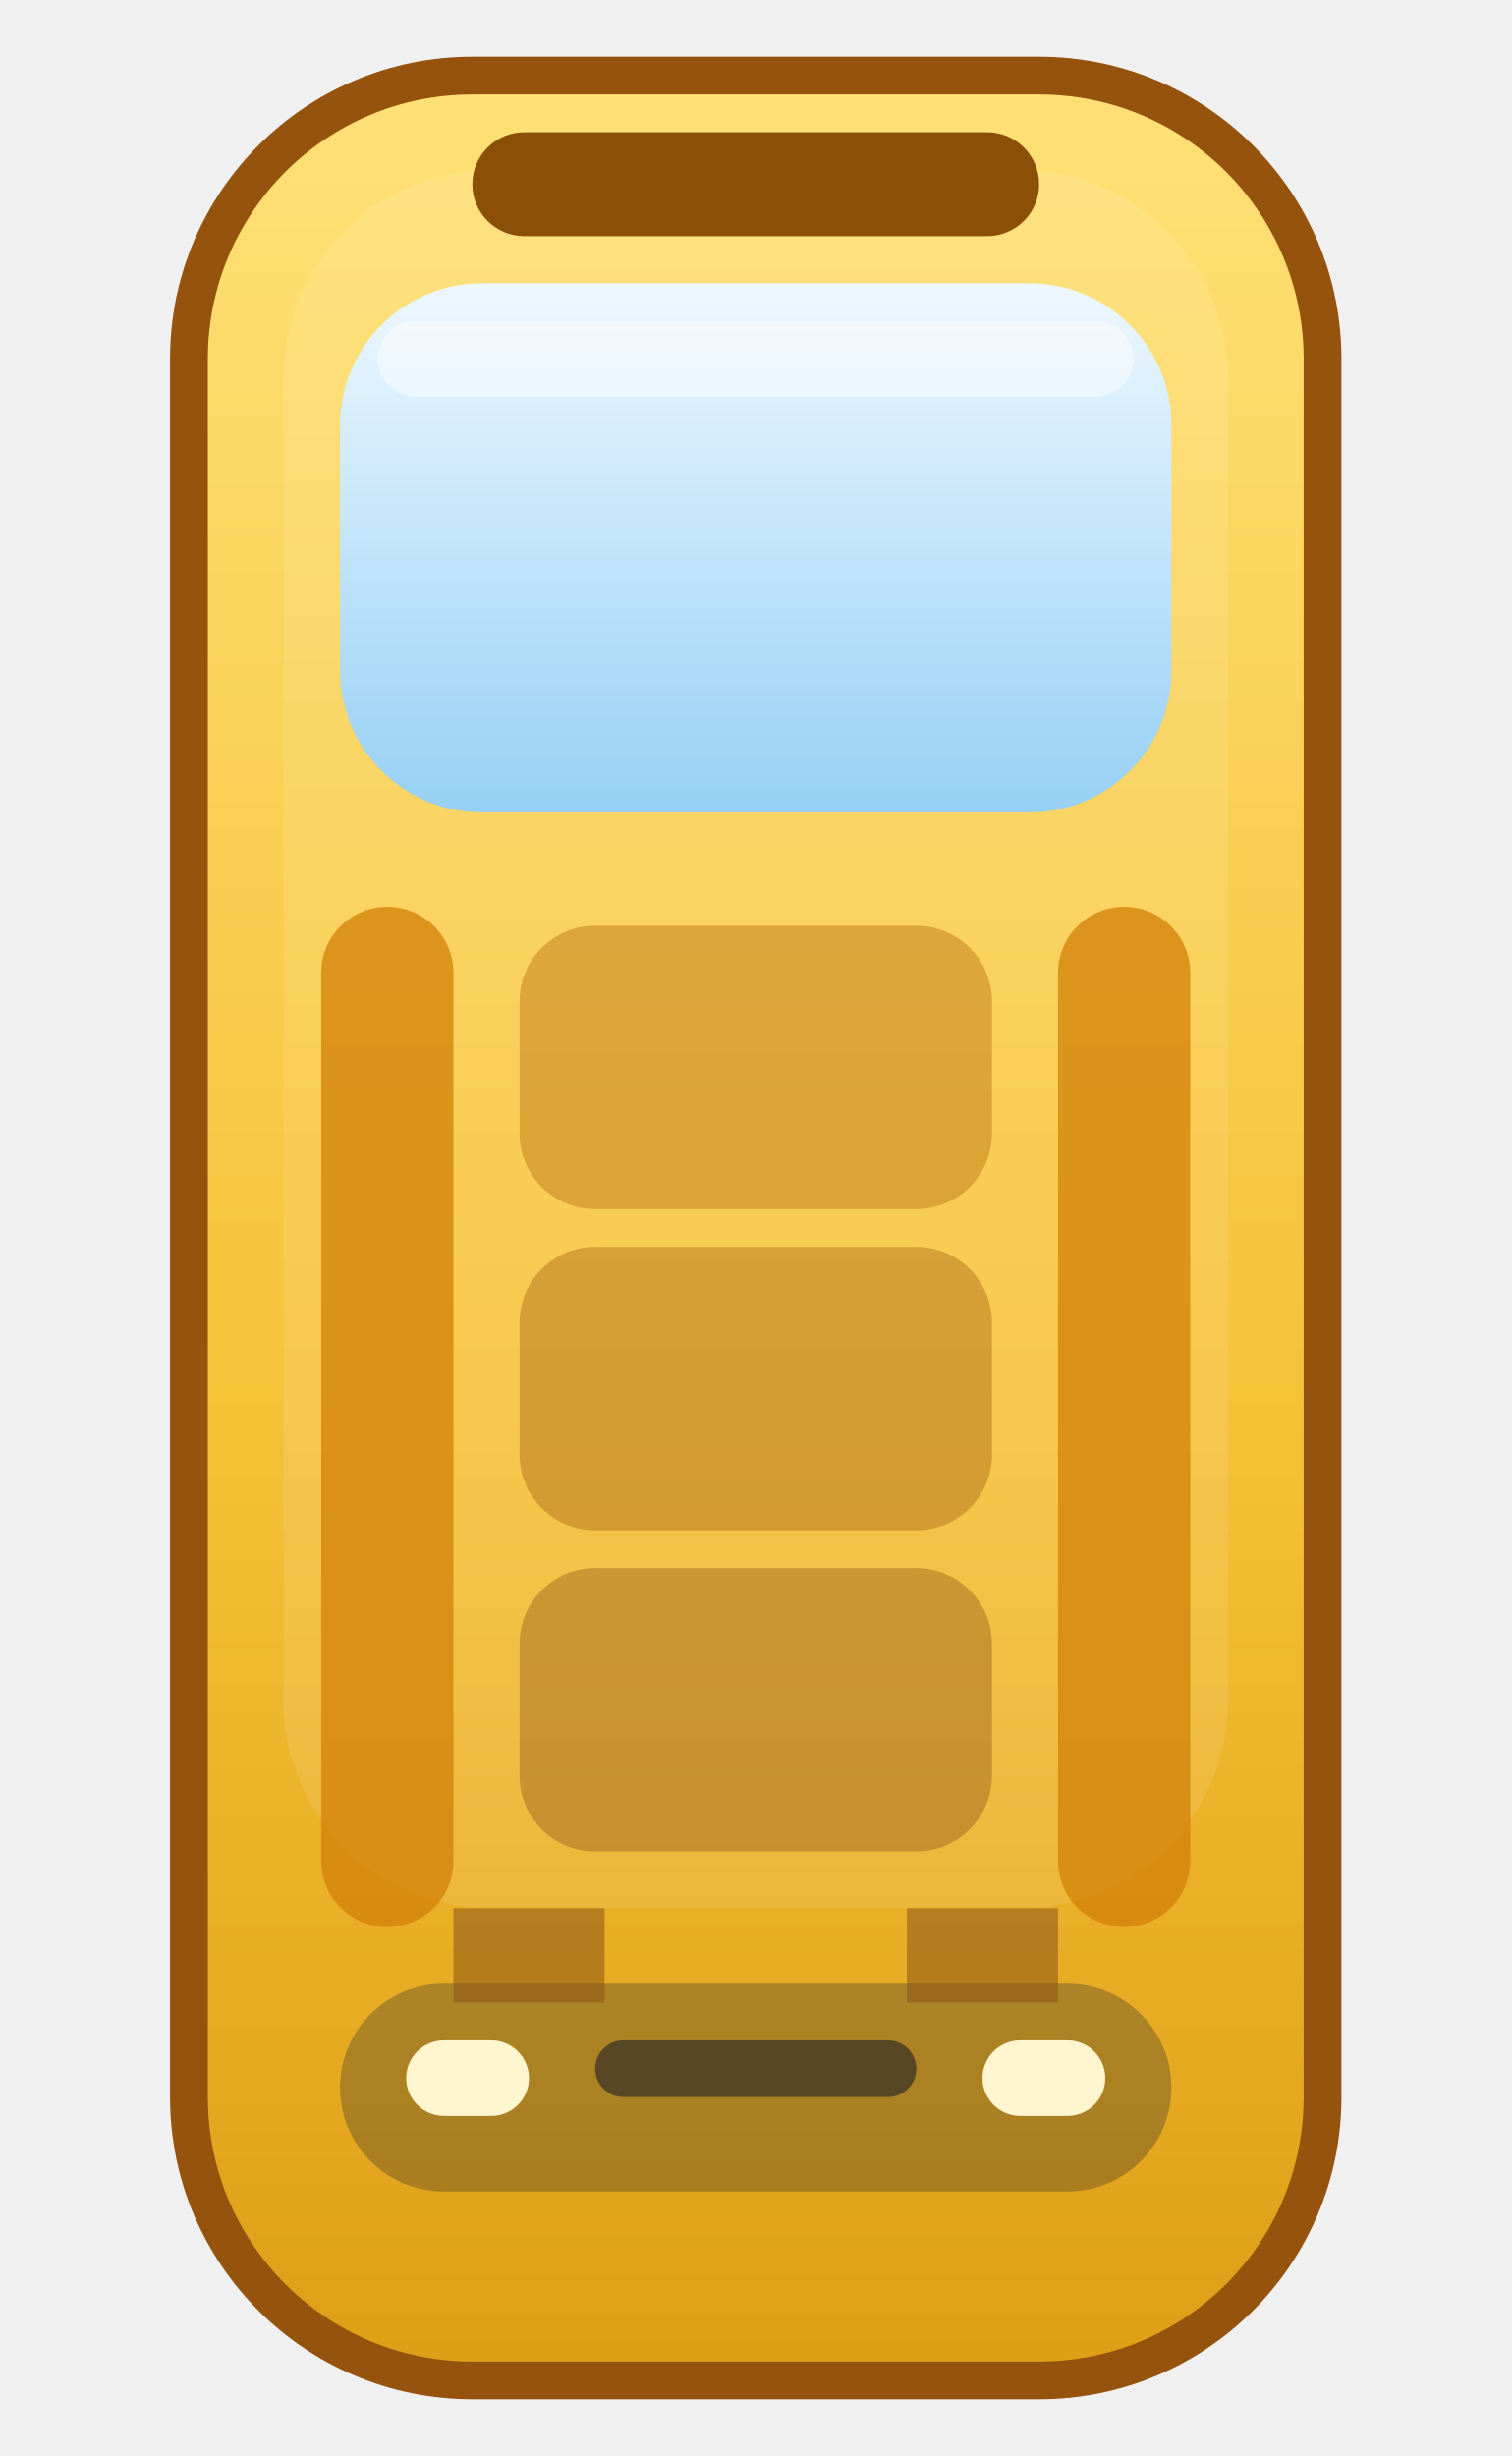
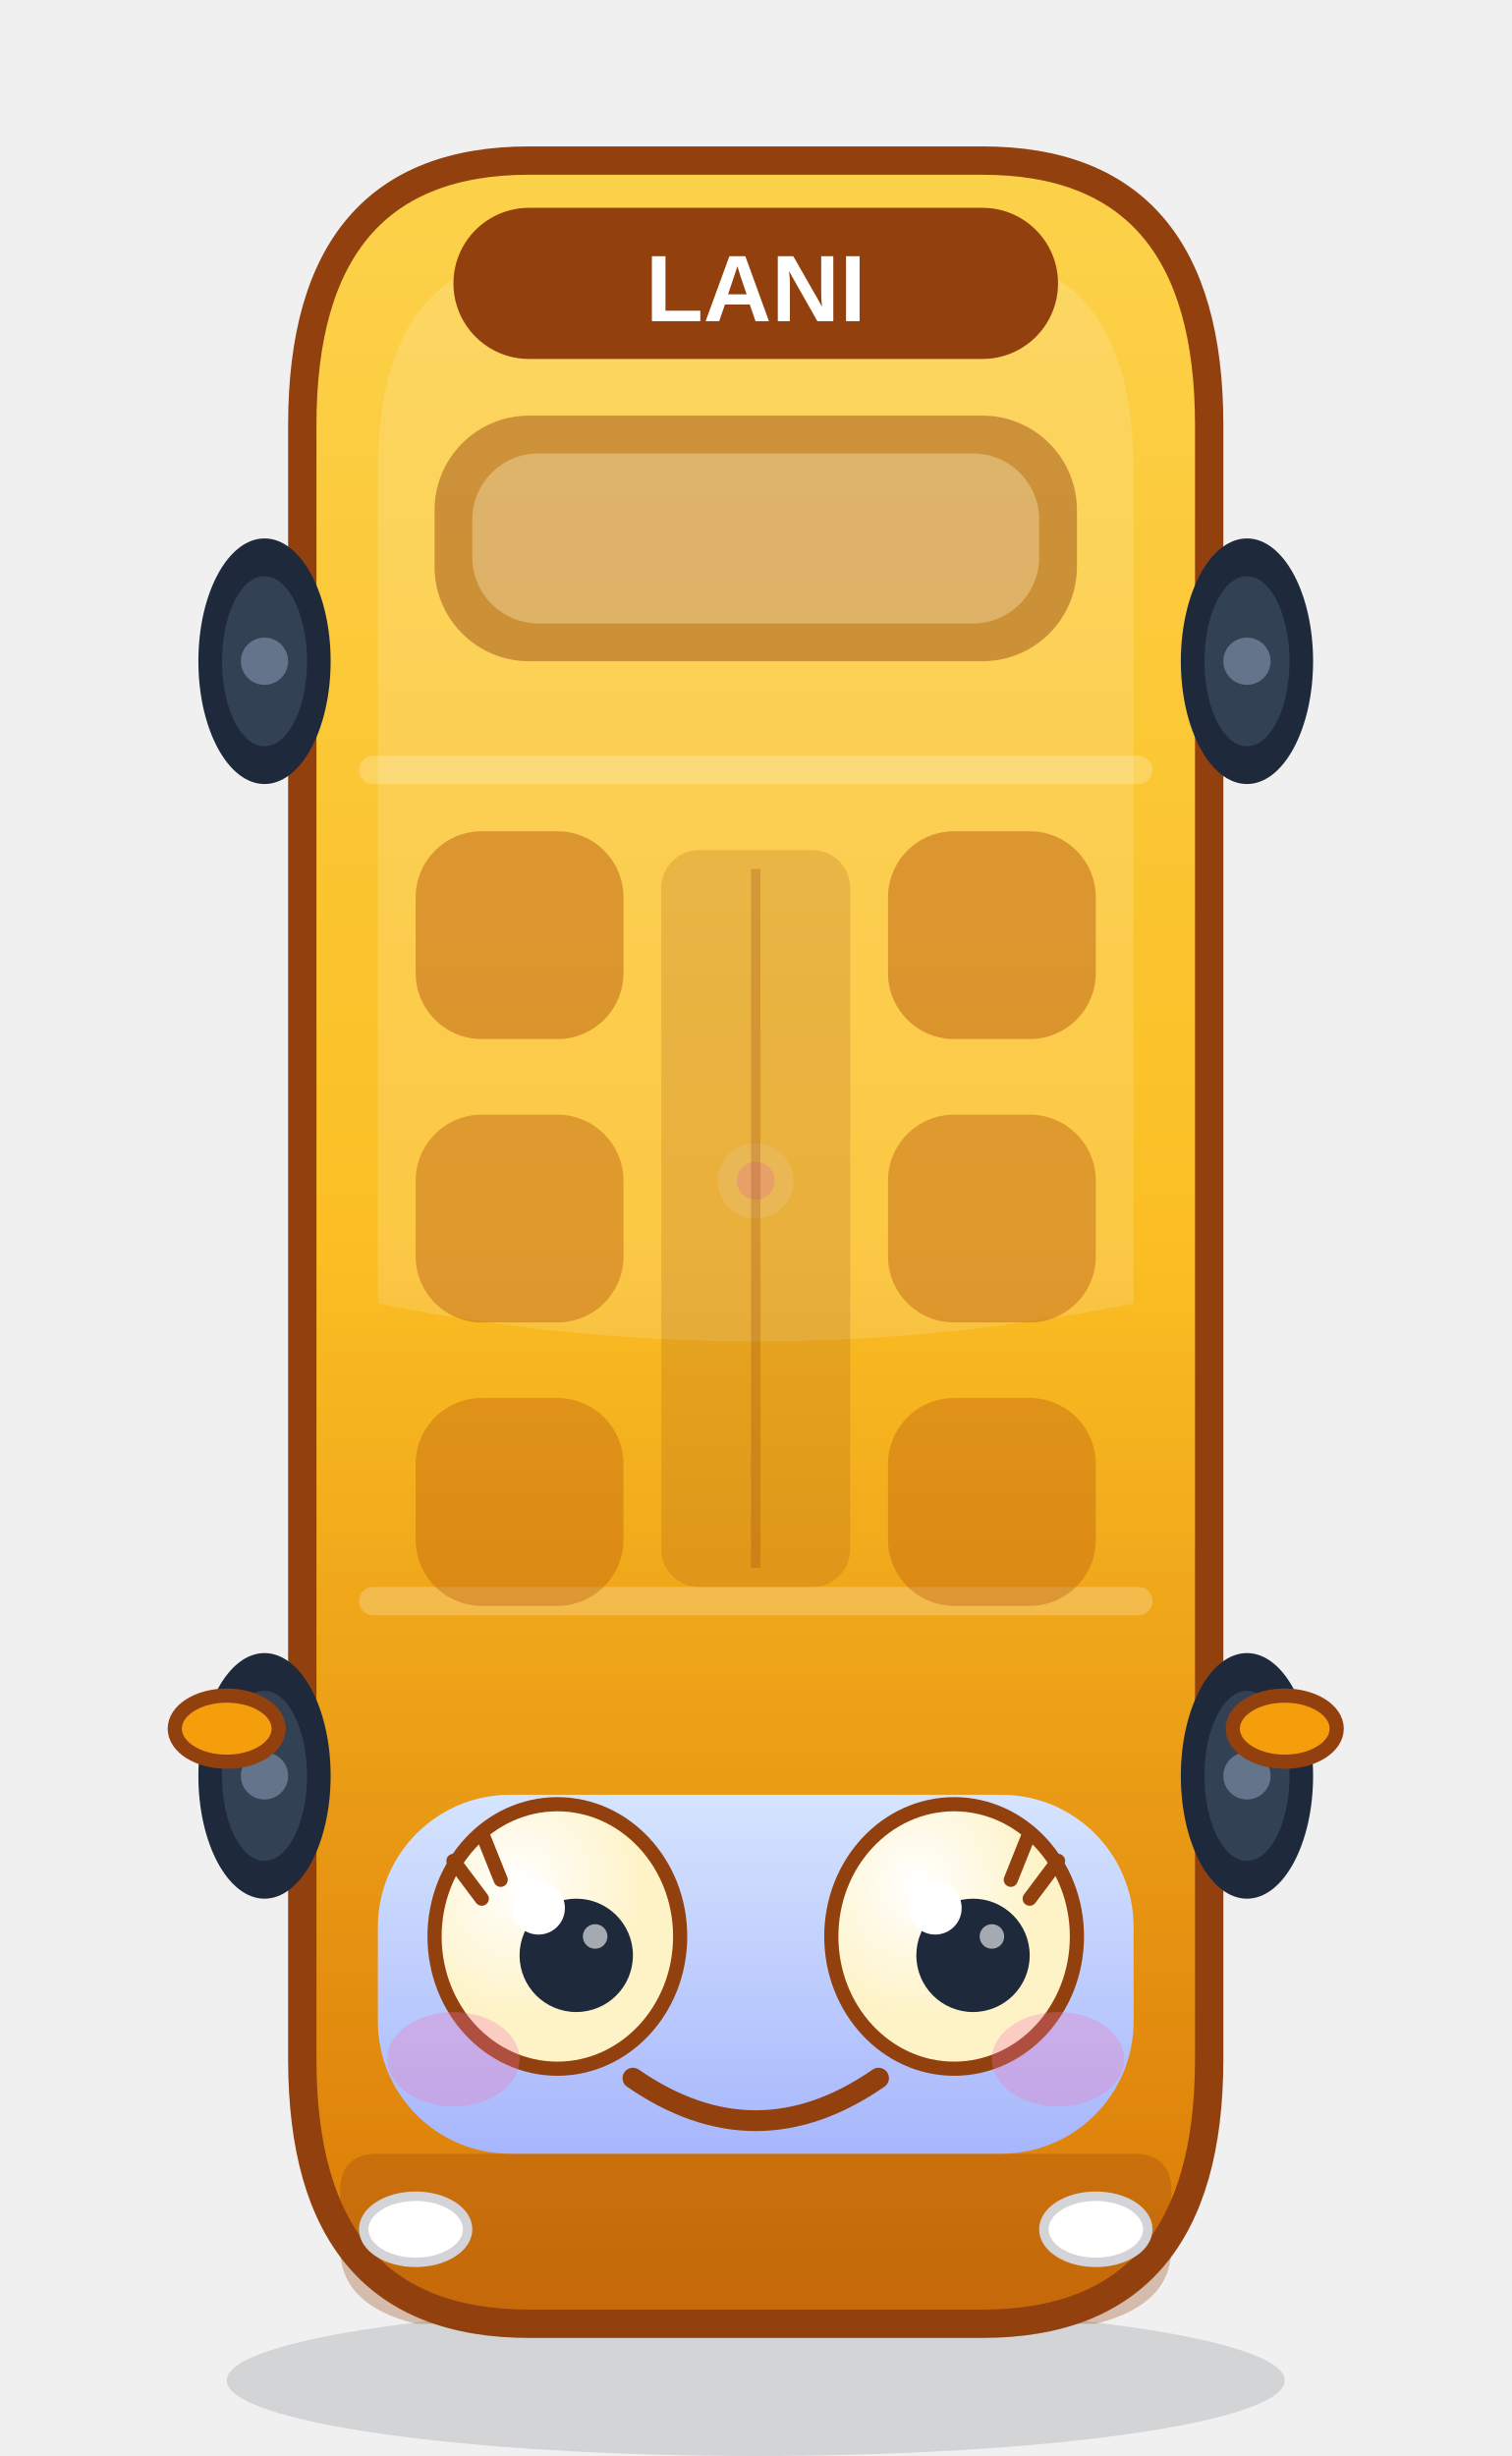
<svg xmlns="http://www.w3.org/2000/svg" width="160" height="260" viewBox="0 0 160 260">
  <defs>
-     <linearGradient id="laniBody" x1="80" y1="8" x2="80" y2="252" gradientUnits="userSpaceOnUse">
-       <stop offset="0" stop-color="#ffe178" />
-       <stop offset="0.58" stop-color="#f5c237" />
-       <stop offset="1" stop-color="#de9d16" />
+     <linearGradient id="laniBody2" x1="80" y1="10" x2="80" y2="250" gradientUnits="userSpaceOnUse">
+       <stop offset="0" stop-color="#fcd34d" />
+       <stop offset="0.5" stop-color="#fbbf24" />
+       <stop offset="1" stop-color="#d97706" />
    </linearGradient>
-     <linearGradient id="laniGlass" x1="80" y1="30" x2="80" y2="96" gradientUnits="userSpaceOnUse">
-       <stop offset="0" stop-color="#eef8ff" />
-       <stop offset="1" stop-color="#87c9f3" />
+     <radialGradient id="laniEyeShine2" cx="0.35" cy="0.3" r="0.5">
+       <stop offset="0" stop-color="#ffffff" />
+       <stop offset="1" stop-color="#fef3c7" />
+     </radialGradient>
+     <linearGradient id="laniWindshield2" x1="80" y1="185" x2="80" y2="230" gradientUnits="userSpaceOnUse">
+       <stop offset="0" stop-color="#dbeafe" />
+       <stop offset="1" stop-color="#a5b4fc" />
    </linearGradient>
  </defs>
-   <ellipse cx="80" cy="234" rx="46" ry="14" fill="#0f172a" opacity="0.2" />
-   <rect x="20" y="8" width="120" height="244" rx="30" fill="url(#laniBody)" stroke="#96530d" stroke-width="4" />
-   <rect x="30" y="18" width="100" height="184" rx="22" fill="#ffffff" opacity="0.1" />
-   <rect x="50" y="14" width="60" height="11" rx="5.5" fill="#8b4f08" />
-   <rect x="36" y="30" width="88" height="56" rx="15" fill="url(#laniGlass)" />
-   <rect x="40" y="34" width="80" height="8" rx="4" fill="#ffffff" opacity="0.45" />
-   <rect x="34" y="96" width="14" height="108" rx="7" fill="#d48309" opacity="0.78" />
-   <rect x="112" y="96" width="14" height="108" rx="7" fill="#d48309" opacity="0.78" />
-   <rect x="55" y="98" width="50" height="30" rx="8" fill="#b66c0d" opacity="0.43" />
-   <rect x="55" y="132" width="50" height="30" rx="8" fill="#9f5b0f" opacity="0.39" />
-   <rect x="55" y="166" width="50" height="30" rx="8" fill="#7d4512" opacity="0.35" />
-   <rect x="36" y="210" width="88" height="22" rx="11" fill="#0f172a" opacity="0.27" />
-   <rect x="63" y="216" width="34" height="6" rx="3" fill="#0a1227" opacity="0.52" />
-   <rect x="43" y="216" width="13" height="8" rx="4" fill="#fff6cf" />
-   <rect x="104" y="216" width="13" height="8" rx="4" fill="#fff6cf" />
-   <path d="M48 202h16v10H48z" fill="#8b5416" opacity="0.55" />
-   <path d="M96 202h16v10H96z" fill="#8b5416" opacity="0.55" />
+   <ellipse cx="80" cy="252" rx="56" ry="8" fill="#0f172a" opacity="0.13" />
+   <path d="M32,45 Q32,17 56,17 L104,17 Q128,17 128,45 L128,218 Q128,246 104,246 L56,246 Q32,246 32,218 Z" fill="url(#laniBody2)" stroke="#92400e" stroke-width="3" />
+   <path d="M40,50 Q40,27 58,27 L102,27 Q120,27 120,50 L120,138 Q80,146 40,138 Z" fill="#ffffff" opacity="0.15" />
+   <rect x="48" y="22" width="64" height="16" rx="8" fill="#92400e" />
+   <text x="80" y="34" font-family="Arial,sans-serif" font-size="10" font-weight="bold" fill="#ffffff" text-anchor="middle">LANI</text>
+   <rect x="46" y="44" width="68" height="26" rx="10" fill="#92400e" opacity="0.45" />
+   <rect x="50" y="48" width="60" height="18" rx="7" fill="#fef3c7" opacity="0.35" />
+   <rect x="38" y="80" width="84" height="3" rx="1.5" fill="#ffffff" opacity="0.22" />
+   <rect x="38" y="168" width="84" height="3" rx="1.5" fill="#ffffff" opacity="0.22" />
+   <circle cx="80" cy="125" r="4" fill="#ffffff" opacity="0.15" />
+   <circle cx="80" cy="125" r="2" fill="#f472b6" opacity="0.3" />
+   <rect x="44" y="88" width="22" height="22" rx="7" fill="#b45309" opacity="0.45" />
+   <rect x="94" y="88" width="22" height="22" rx="7" fill="#b45309" opacity="0.45" />
+   <rect x="44" y="118" width="22" height="22" rx="7" fill="#b45309" opacity="0.4" />
+   <rect x="94" y="118" width="22" height="22" rx="7" fill="#b45309" opacity="0.4" />
+   <rect x="44" y="148" width="22" height="22" rx="7" fill="#b45309" opacity="0.35" />
+   <rect x="94" y="148" width="22" height="22" rx="7" fill="#b45309" opacity="0.35" />
+   <rect x="70" y="90" width="20" height="78" rx="4" fill="#92400e" opacity="0.18" />
+   <line x1="80" y1="92" x2="80" y2="166" stroke="#92400e" stroke-width="1" opacity="0.25" />
+   <ellipse cx="28" cy="70" rx="7" ry="13" fill="#1e293b" />
+   <ellipse cx="28" cy="70" rx="4.5" ry="9" fill="#334155" />
+   <ellipse cx="28" cy="188" rx="7" ry="13" fill="#1e293b" />
+   <ellipse cx="28" cy="188" rx="4.5" ry="9" fill="#334155" />
+   <ellipse cx="132" cy="70" rx="7" ry="13" fill="#1e293b" />
+   <ellipse cx="132" cy="70" rx="4.5" ry="9" fill="#334155" />
+   <ellipse cx="132" cy="188" rx="7" ry="13" fill="#1e293b" />
+   <ellipse cx="132" cy="188" rx="4.5" ry="9" fill="#334155" />
+   <circle cx="28" cy="70" r="2.5" fill="#64748b" />
+   <circle cx="28" cy="188" r="2.5" fill="#64748b" />
+   <circle cx="132" cy="70" r="2.5" fill="#64748b" />
+   <circle cx="132" cy="188" r="2.5" fill="#64748b" />
+   <ellipse cx="24" cy="183" rx="5.5" ry="3.5" fill="#f59e0b" stroke="#92400e" stroke-width="1.5" />
+   <ellipse cx="136" cy="183" rx="5.5" ry="3.5" fill="#f59e0b" stroke="#92400e" stroke-width="1.5" />
+   <path d="M40,228 L120,228 Q124,228 124,232 L124,238 Q124,244 116,246 L44,246 Q36,244 36,238 L36,232 Q36,228 40,228 Z" fill="#92400e" opacity="0.3" />
+   <rect x="40" y="190" width="80" height="38" rx="14" fill="url(#laniWindshield2)" />
+   <ellipse cx="59" cy="205" rx="13" ry="14" fill="url(#laniEyeShine2)" stroke="#92400e" stroke-width="1.5" />
+   <path d="M48,197 L51,201" fill="none" stroke="#92400e" stroke-width="1.5" stroke-linecap="round" />
+   <path d="M51,194 L53,199" fill="none" stroke="#92400e" stroke-width="1.5" stroke-linecap="round" />
+   <circle cx="61" cy="207" r="6" fill="#1e293b" />
+   <circle cx="57" cy="202" r="2.8" fill="#ffffff" />
+   <circle cx="63" cy="205" r="1.3" fill="#ffffff" opacity="0.6" />
+   <ellipse cx="101" cy="205" rx="13" ry="14" fill="url(#laniEyeShine2)" stroke="#92400e" stroke-width="1.5" />
+   <path d="M112,197 L109,201" fill="none" stroke="#92400e" stroke-width="1.5" stroke-linecap="round" />
+   <path d="M109,194 L107,199" fill="none" stroke="#92400e" stroke-width="1.5" stroke-linecap="round" />
+   <circle cx="103" cy="207" r="6" fill="#1e293b" />
+   <circle cx="99" cy="202" r="2.8" fill="#ffffff" />
+   <circle cx="105" cy="205" r="1.3" fill="#ffffff" opacity="0.6" />
+   <path d="M67,220 Q80,229 93,220" fill="none" stroke="#92400e" stroke-width="2.2" stroke-linecap="round" />
+   <ellipse cx="48" cy="218" rx="7" ry="5" fill="#f472b6" opacity="0.3" />
+   <ellipse cx="112" cy="218" rx="7" ry="5" fill="#f472b6" opacity="0.3" />
+   <ellipse cx="44" cy="236" rx="5.5" ry="3.5" fill="#ffffff" stroke="#d4d4d8" stroke-width="1" />
+   <ellipse cx="116" cy="236" rx="5.5" ry="3.5" fill="#ffffff" stroke="#d4d4d8" stroke-width="1" />
+   <ellipse cx="44" cy="236" rx="2.5" ry="1.5" fill="#ffffff" opacity="0.8" />
+   <ellipse cx="116" cy="236" rx="2.5" ry="1.5" fill="#ffffff" opacity="0.8" />
</svg>
